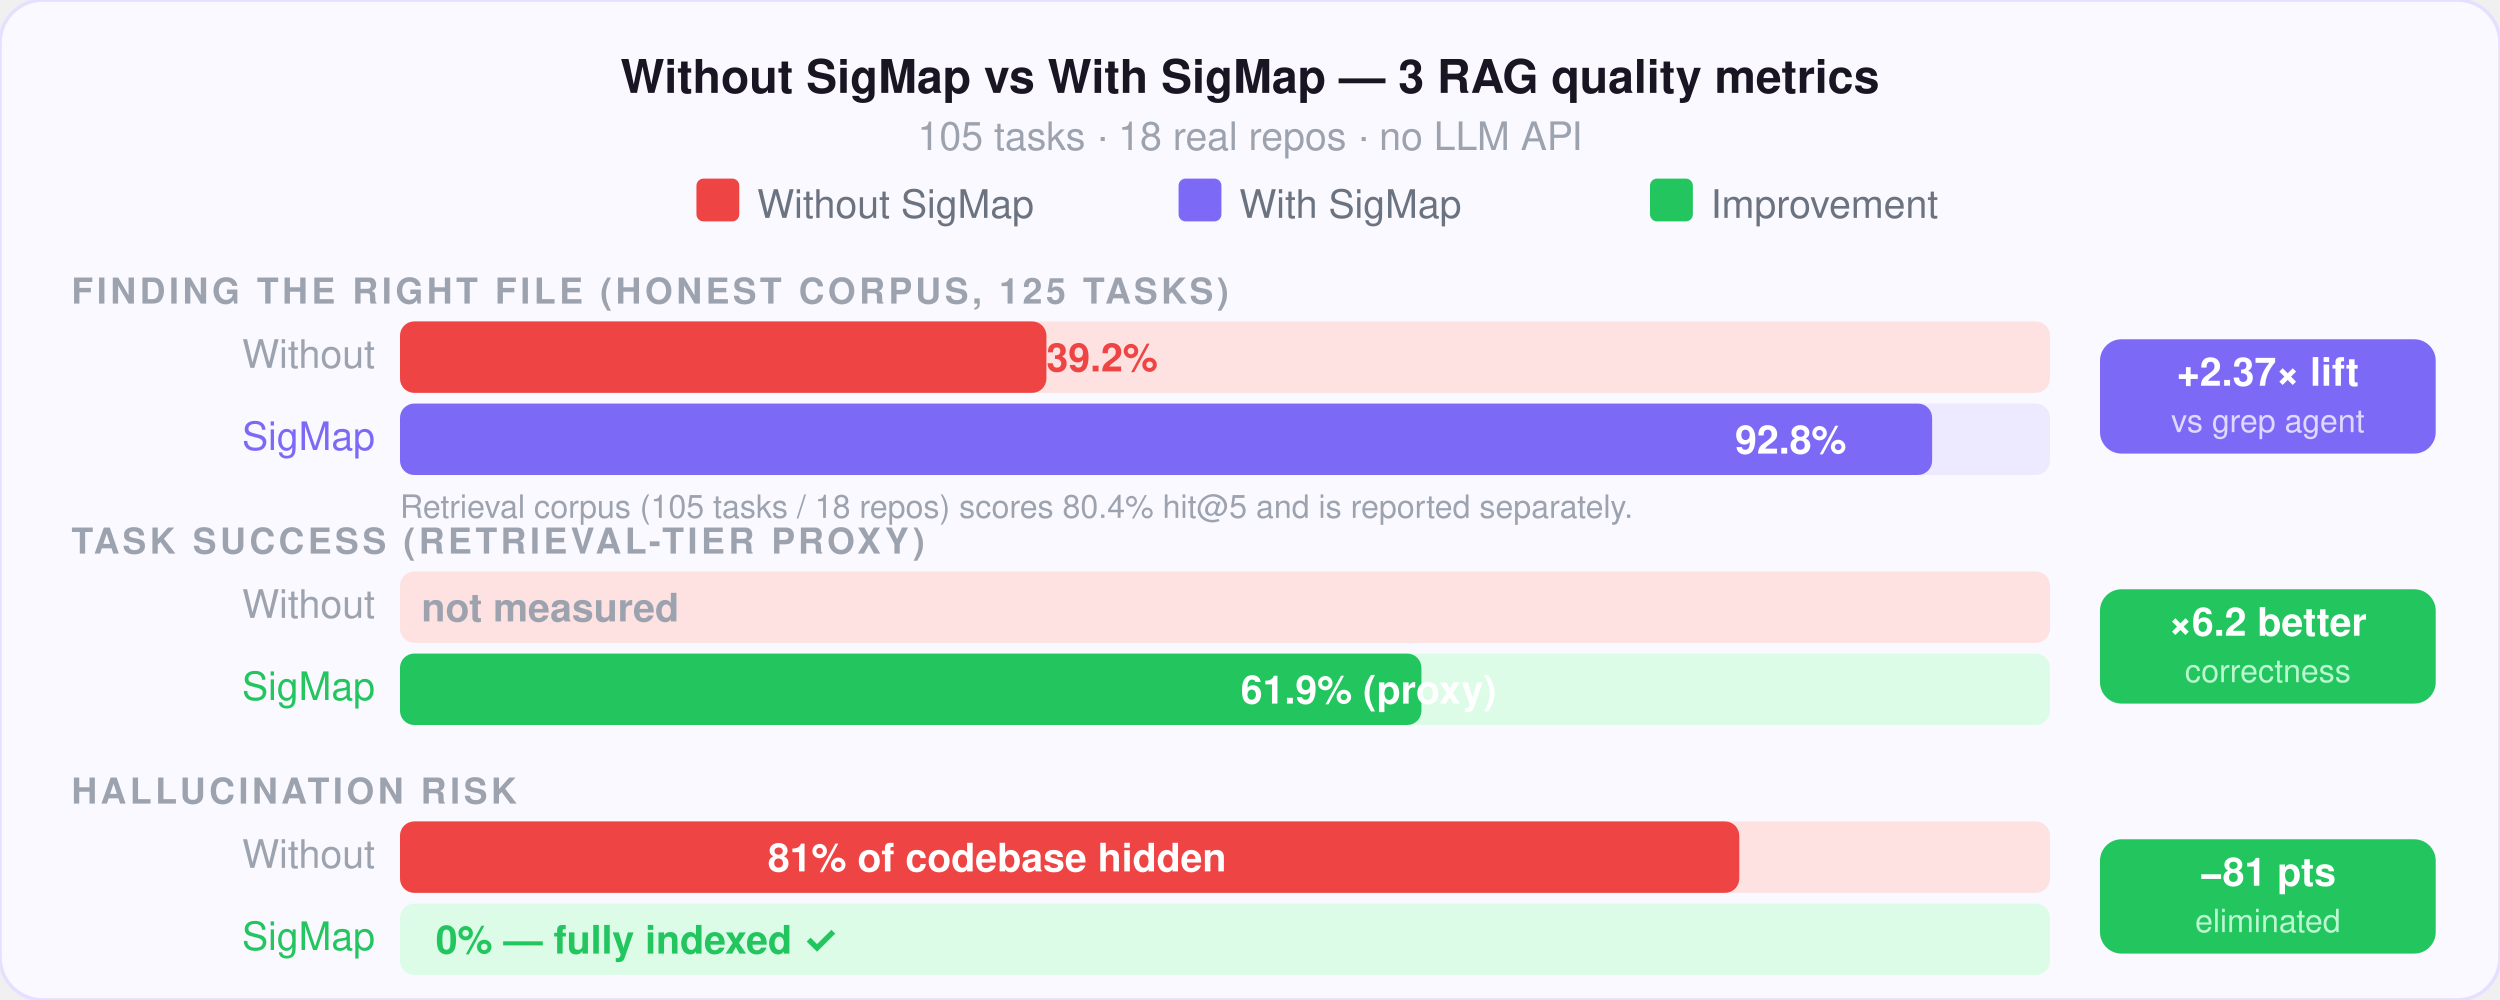
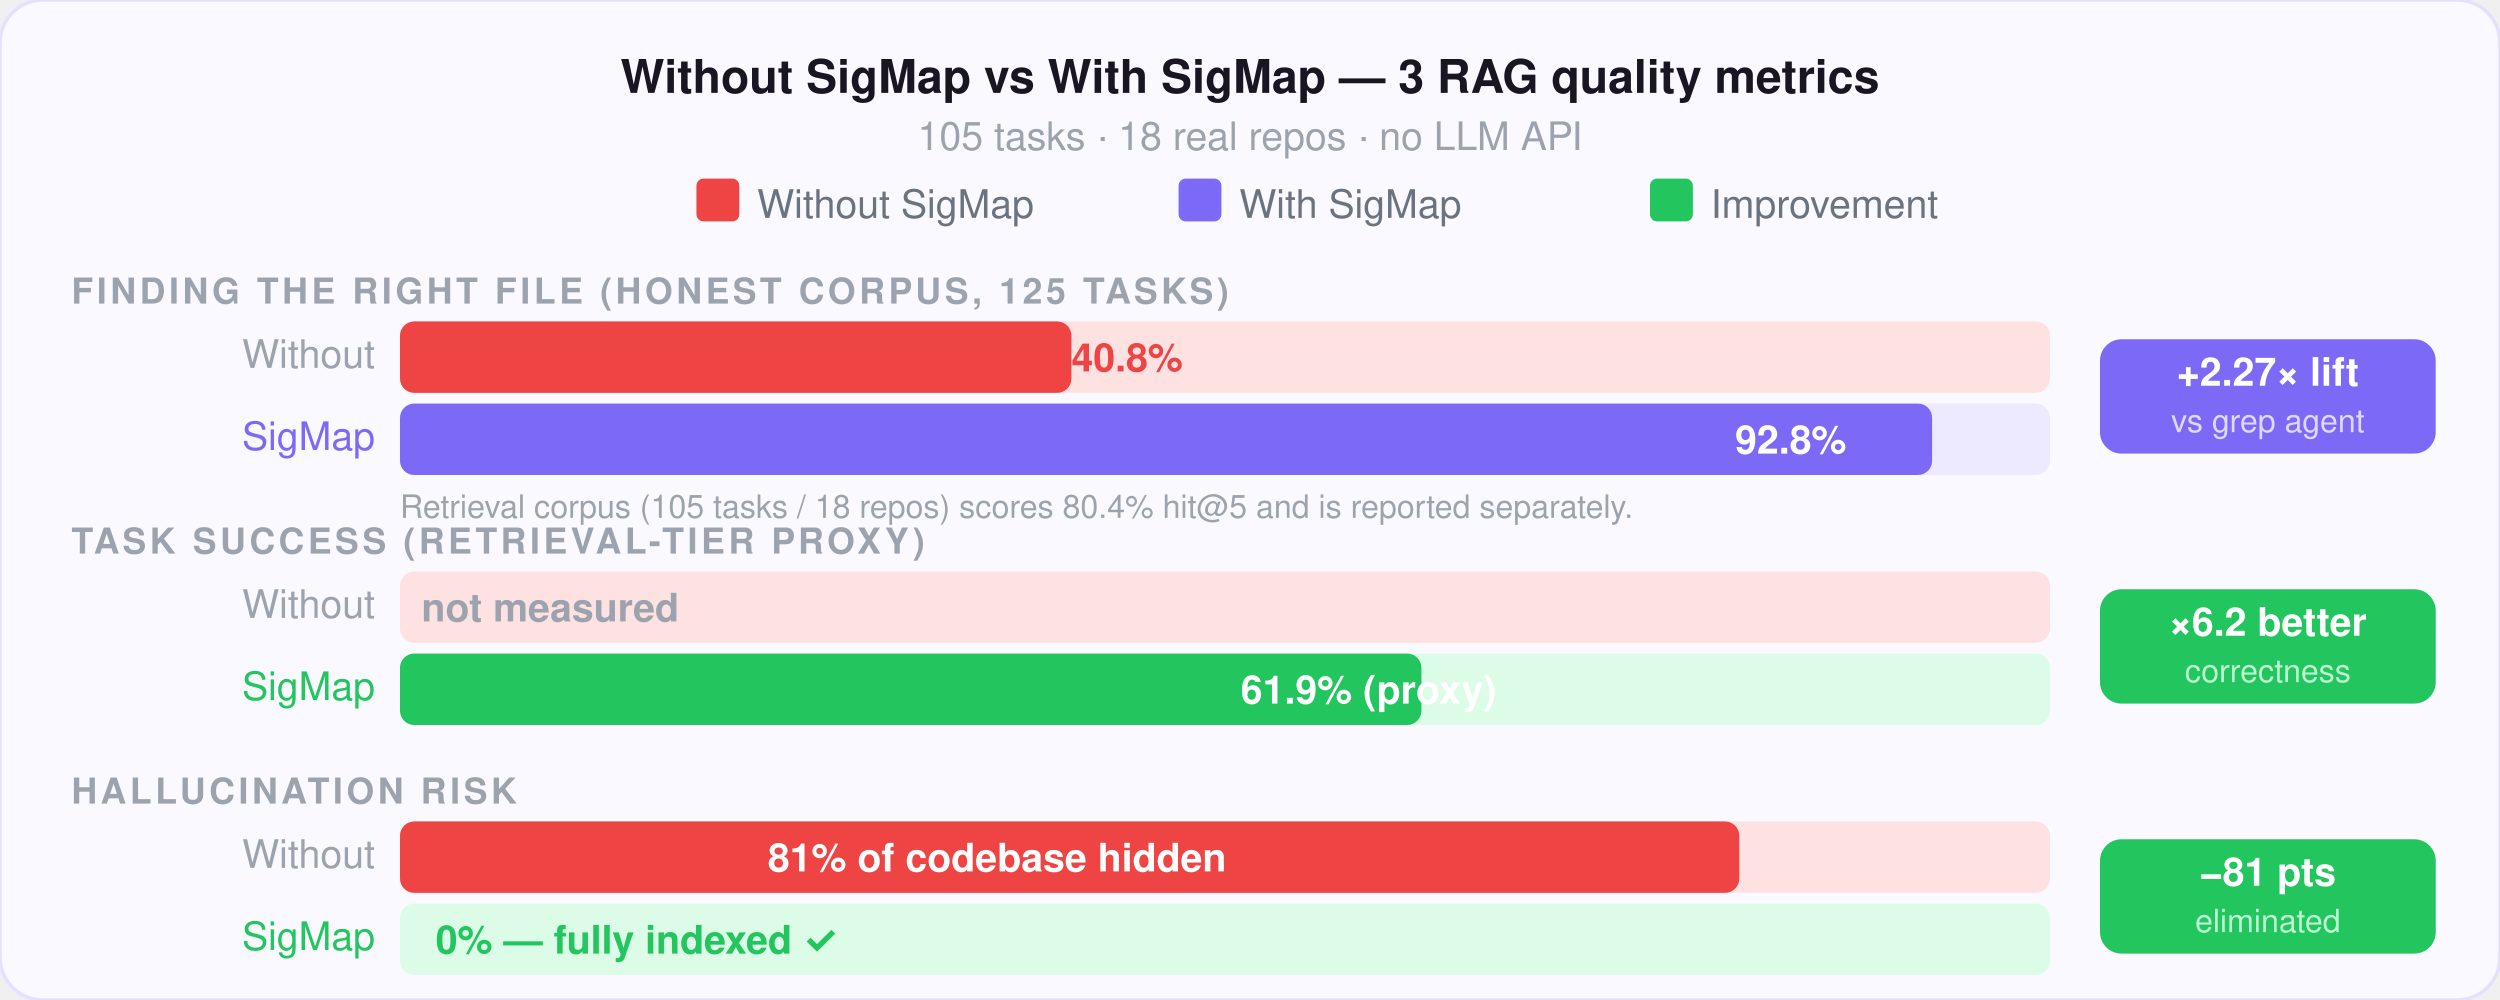
<svg xmlns="http://www.w3.org/2000/svg" viewBox="0 0 700 280" width="700" height="280" font-family="-apple-system,BlinkMacSystemFont,'Segoe UI',Helvetica,Arial,sans-serif">
  <rect width="700" height="280" fill="#faf9ff" rx="12" />
  <rect width="700" height="280" fill="none" stroke="#e5e0ff" stroke-width="1" rx="12" />
  <text x="350" y="26" text-anchor="middle" font-size="13" font-weight="700" fill="#1a1523">Without SigMap vs With SigMap — 3 RAG quality metrics</text>
  <text x="350" y="42" text-anchor="middle" font-size="11" fill="#9ca3af">105 tasks · 18 real repos · no LLM API</text>
  <rect x="195" y="50" width="12" height="12" fill="#ef4444" rx="2" />
  <text x="212" y="61" font-size="11" fill="#6b7280">Without SigMap</text>
  <rect x="330" y="50" width="12" height="12" fill="#7c6af7" rx="2" />
  <text x="347" y="61" font-size="11" fill="#6b7280">With SigMap</text>
  <rect x="462" y="50" width="12" height="12" fill="#22c55e" rx="2" />
  <text x="479" y="61" font-size="11" fill="#6b7280">Improvement</text>
  <text x="20" y="85" font-size="10" font-weight="600" fill="#9ca3af" letter-spacing="1">FINDING THE RIGHT FILE (HONEST CORPUS, 125 TASKS)</text>
  <text x="105" y="103" text-anchor="end" font-size="11" fill="#9ca3af">Without</text>
  <rect x="112" y="90" width="462" height="20" fill="#fee2e2" rx="4" />
-   <rect x="112" y="90" width="181" height="20" fill="#ef4444" rx="4" />
-   <text x="293" y="104" font-size="11" font-weight="600" fill="#ef4444">39.2%</text>
+   <rect x="112" y="90" width="188" height="20" fill="#ef4444" rx="4" />
+   <text x="300" y="104" font-size="11" font-weight="600" fill="#ef4444">40.8%</text>
  <text x="105" y="126" text-anchor="end" font-size="11" fill="#7c6af7">SigMap</text>
  <rect x="112" y="113" width="462" height="20" fill="#ede9fe" rx="4" />
  <rect x="112" y="113" width="429" height="20" fill="#7c6af7" rx="4" />
  <text x="517" y="127" text-anchor="end" font-size="11" font-weight="700" fill="#fff">92.8%</text>
  <rect x="588" y="95" width="94" height="32" fill="#7c6af7" rx="6" />
-   <text x="635" y="108" text-anchor="middle" font-size="11" font-weight="700" fill="#fff">+2.37× lift</text>
+   <text x="635" y="108" text-anchor="middle" font-size="11" font-weight="700" fill="#fff">+2.27× lift</text>
  <text x="635" y="121" text-anchor="middle" font-size="9" fill="#ded9ff">vs grep agent</text>
  <text x="112" y="145" font-size="9" fill="#9ca3af">Retrieval corpus (105 tasks / 18 repos) scores 80.4% hit@5 and is reported separately.</text>
  <text x="20" y="155" font-size="10" font-weight="600" fill="#9ca3af" letter-spacing="1">TASK SUCCESS (RETRIEVAL-TIER PROXY)</text>
  <text x="105" y="173" text-anchor="end" font-size="11" fill="#9ca3af">Without</text>
  <rect x="112" y="160" width="462" height="20" fill="#fee2e2" rx="4" />
  <rect x="112" y="160" width="0" height="20" fill="#ef4444" rx="4" />
  <text x="118" y="174" font-size="11" font-weight="600" fill="#9ca3af">not measured</text>
  <text x="105" y="196" text-anchor="end" font-size="11" fill="#22c55e">SigMap</text>
  <rect x="112" y="183" width="462" height="20" fill="#dcfce7" rx="4" />
  <rect x="112" y="183" width="286" height="20" fill="#22c55e" rx="4" />
  <text x="419" y="197" text-anchor="end" font-size="11" font-weight="700" fill="#fff">61.9% (proxy)</text>
  <rect x="588" y="165" width="94" height="32" fill="#22c55e" rx="6" />
  <text x="635" y="178" text-anchor="middle" font-size="11" font-weight="700" fill="#fff">×6.2 better</text>
  <text x="635" y="191" text-anchor="middle" font-size="9" fill="#bbf7d0">correctness</text>
  <text x="20" y="225" font-size="10" font-weight="600" fill="#9ca3af" letter-spacing="1">HALLUCINATION RISK</text>
  <text x="105" y="243" text-anchor="end" font-size="11" fill="#9ca3af">Without</text>
  <rect x="112" y="230" width="462" height="20" fill="#fee2e2" rx="4" />
  <rect x="112" y="230" width="375" height="20" fill="#ef4444" rx="4" />
  <text x="215" y="244" font-size="11" font-weight="700" fill="#fff">81% of codebase hidden</text>
  <text x="105" y="266" text-anchor="end" font-size="11" fill="#22c55e">SigMap</text>
  <rect x="112" y="253" width="462" height="20" fill="#dcfce7" rx="4" />
  <text x="122" y="267" font-size="11" font-weight="700" fill="#22c55e">0% — fully indexed ✓</text>
  <rect x="588" y="235" width="94" height="32" fill="#22c55e" rx="6" />
  <text x="635" y="248" text-anchor="middle" font-size="11" font-weight="700" fill="#fff">−81 pts</text>
  <text x="635" y="261" text-anchor="middle" font-size="9" fill="#bbf7d0">eliminated</text>
</svg>
